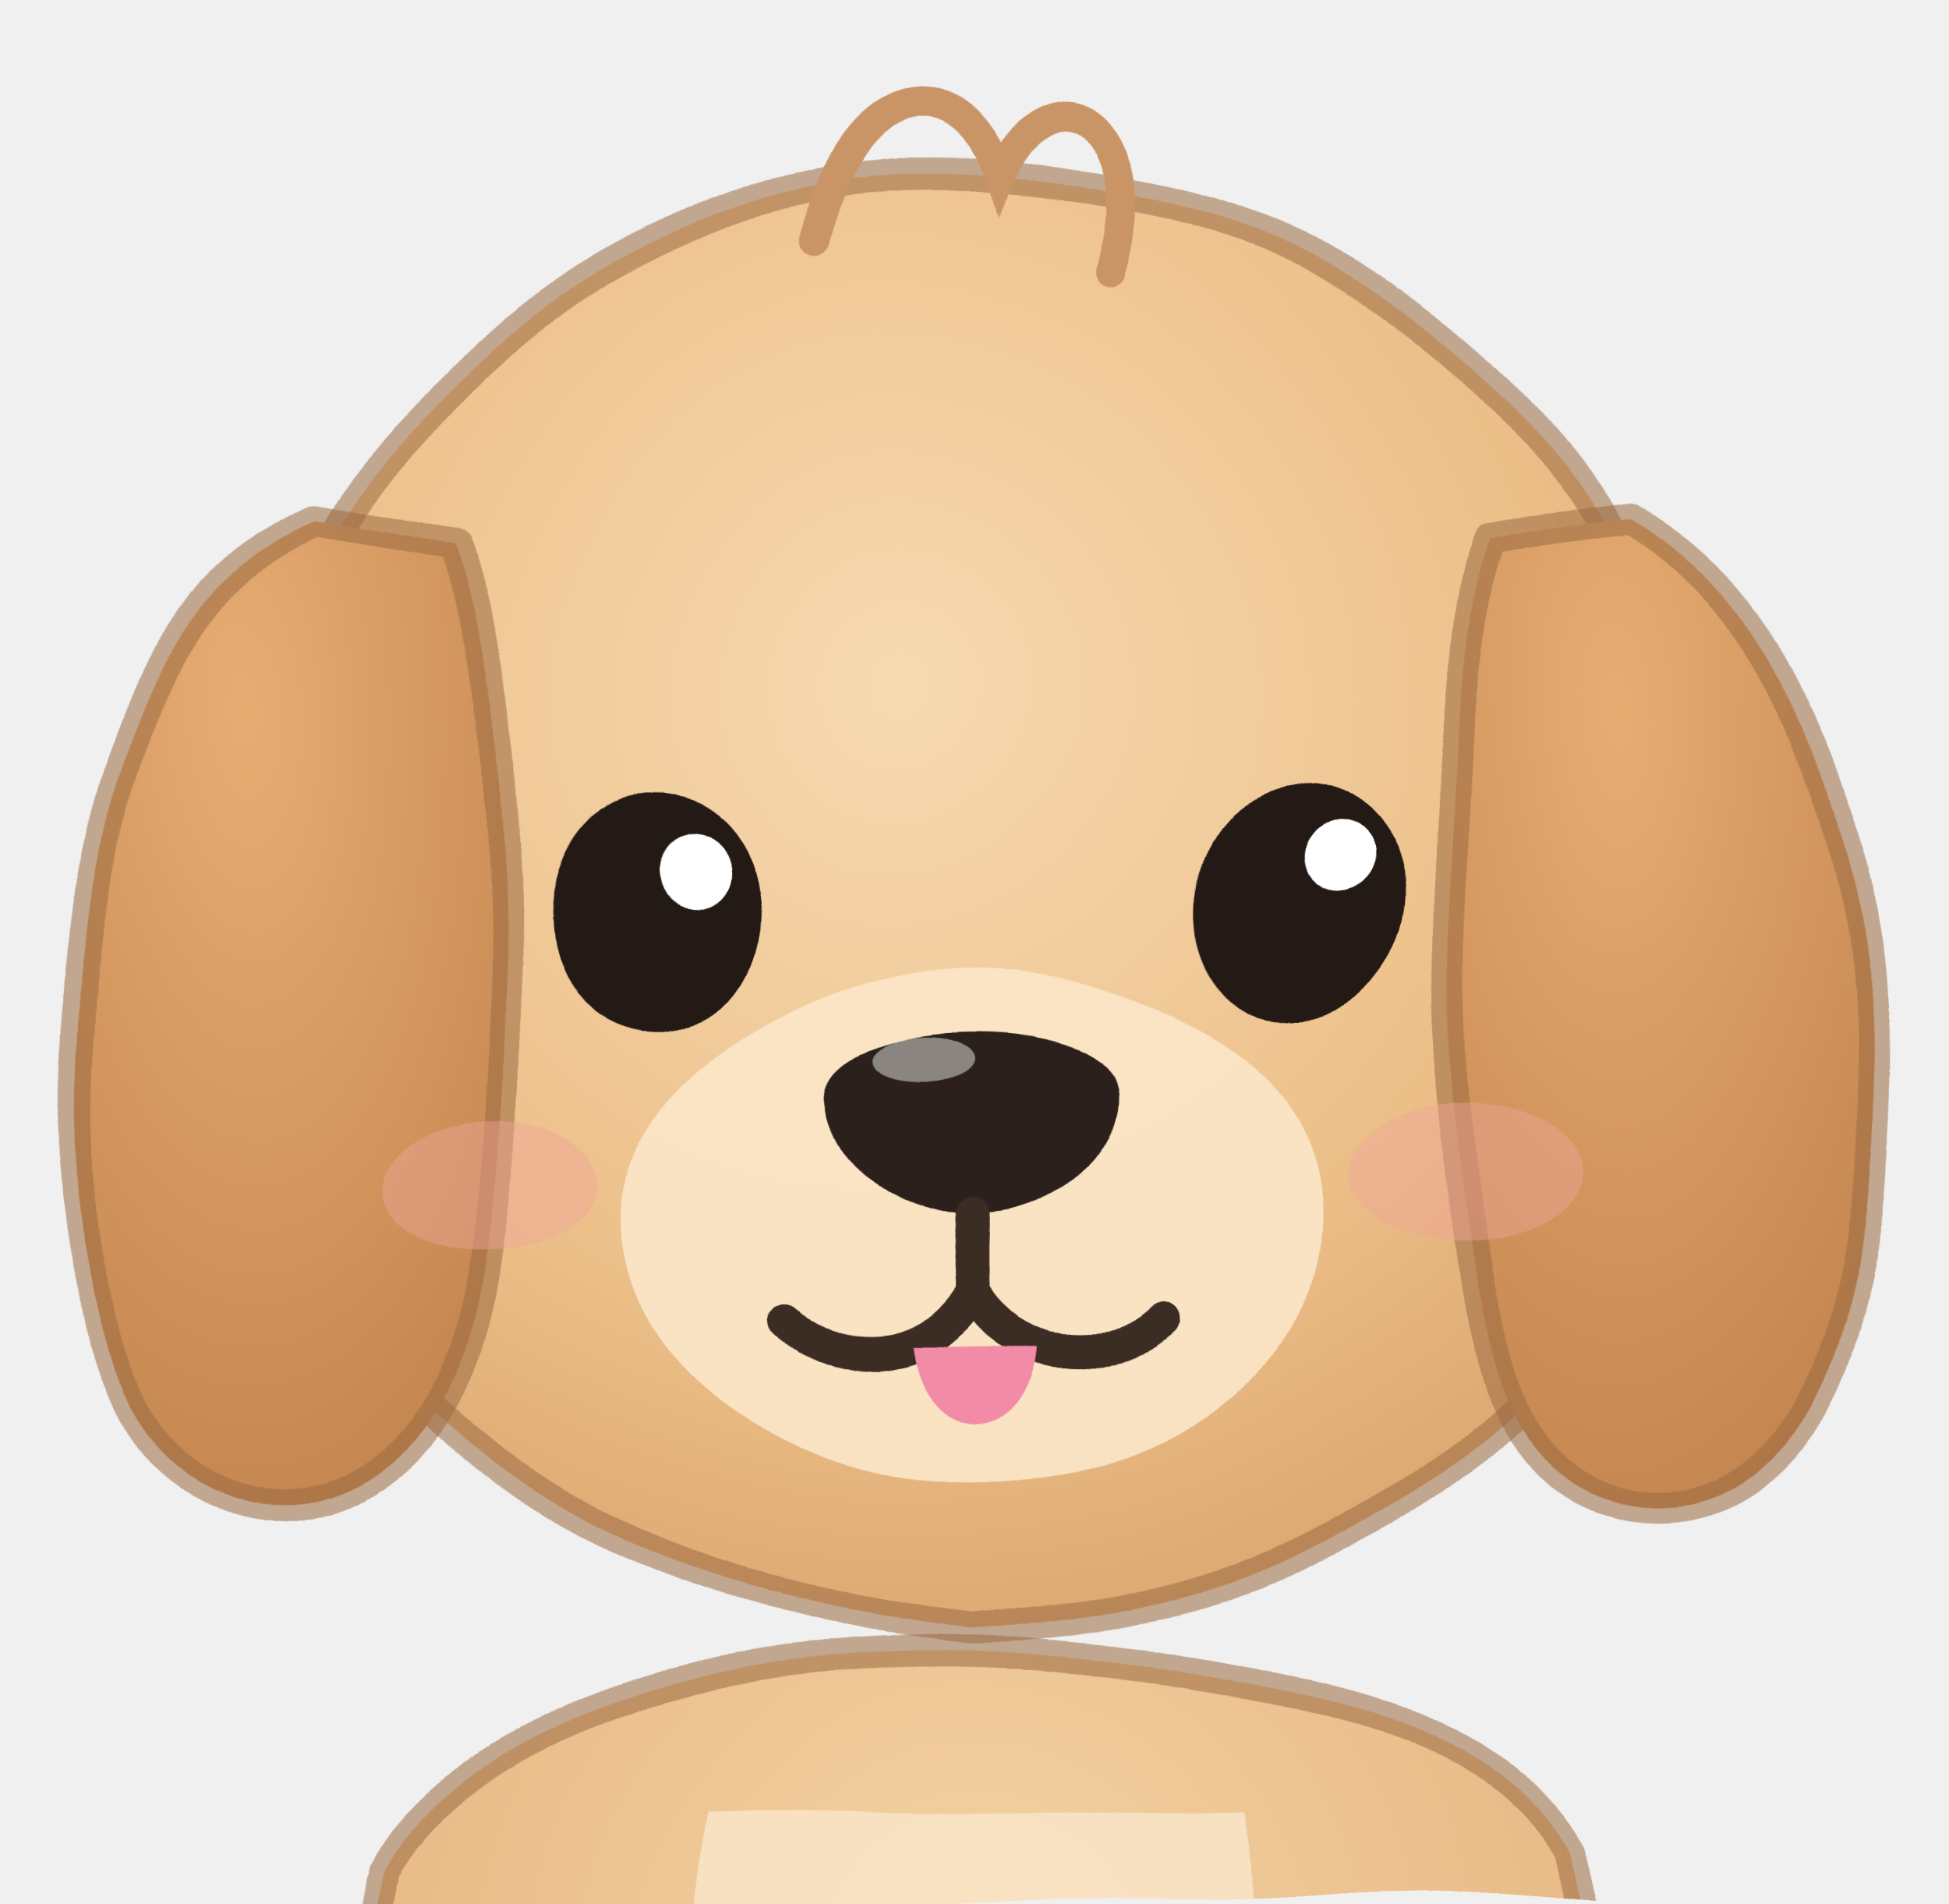
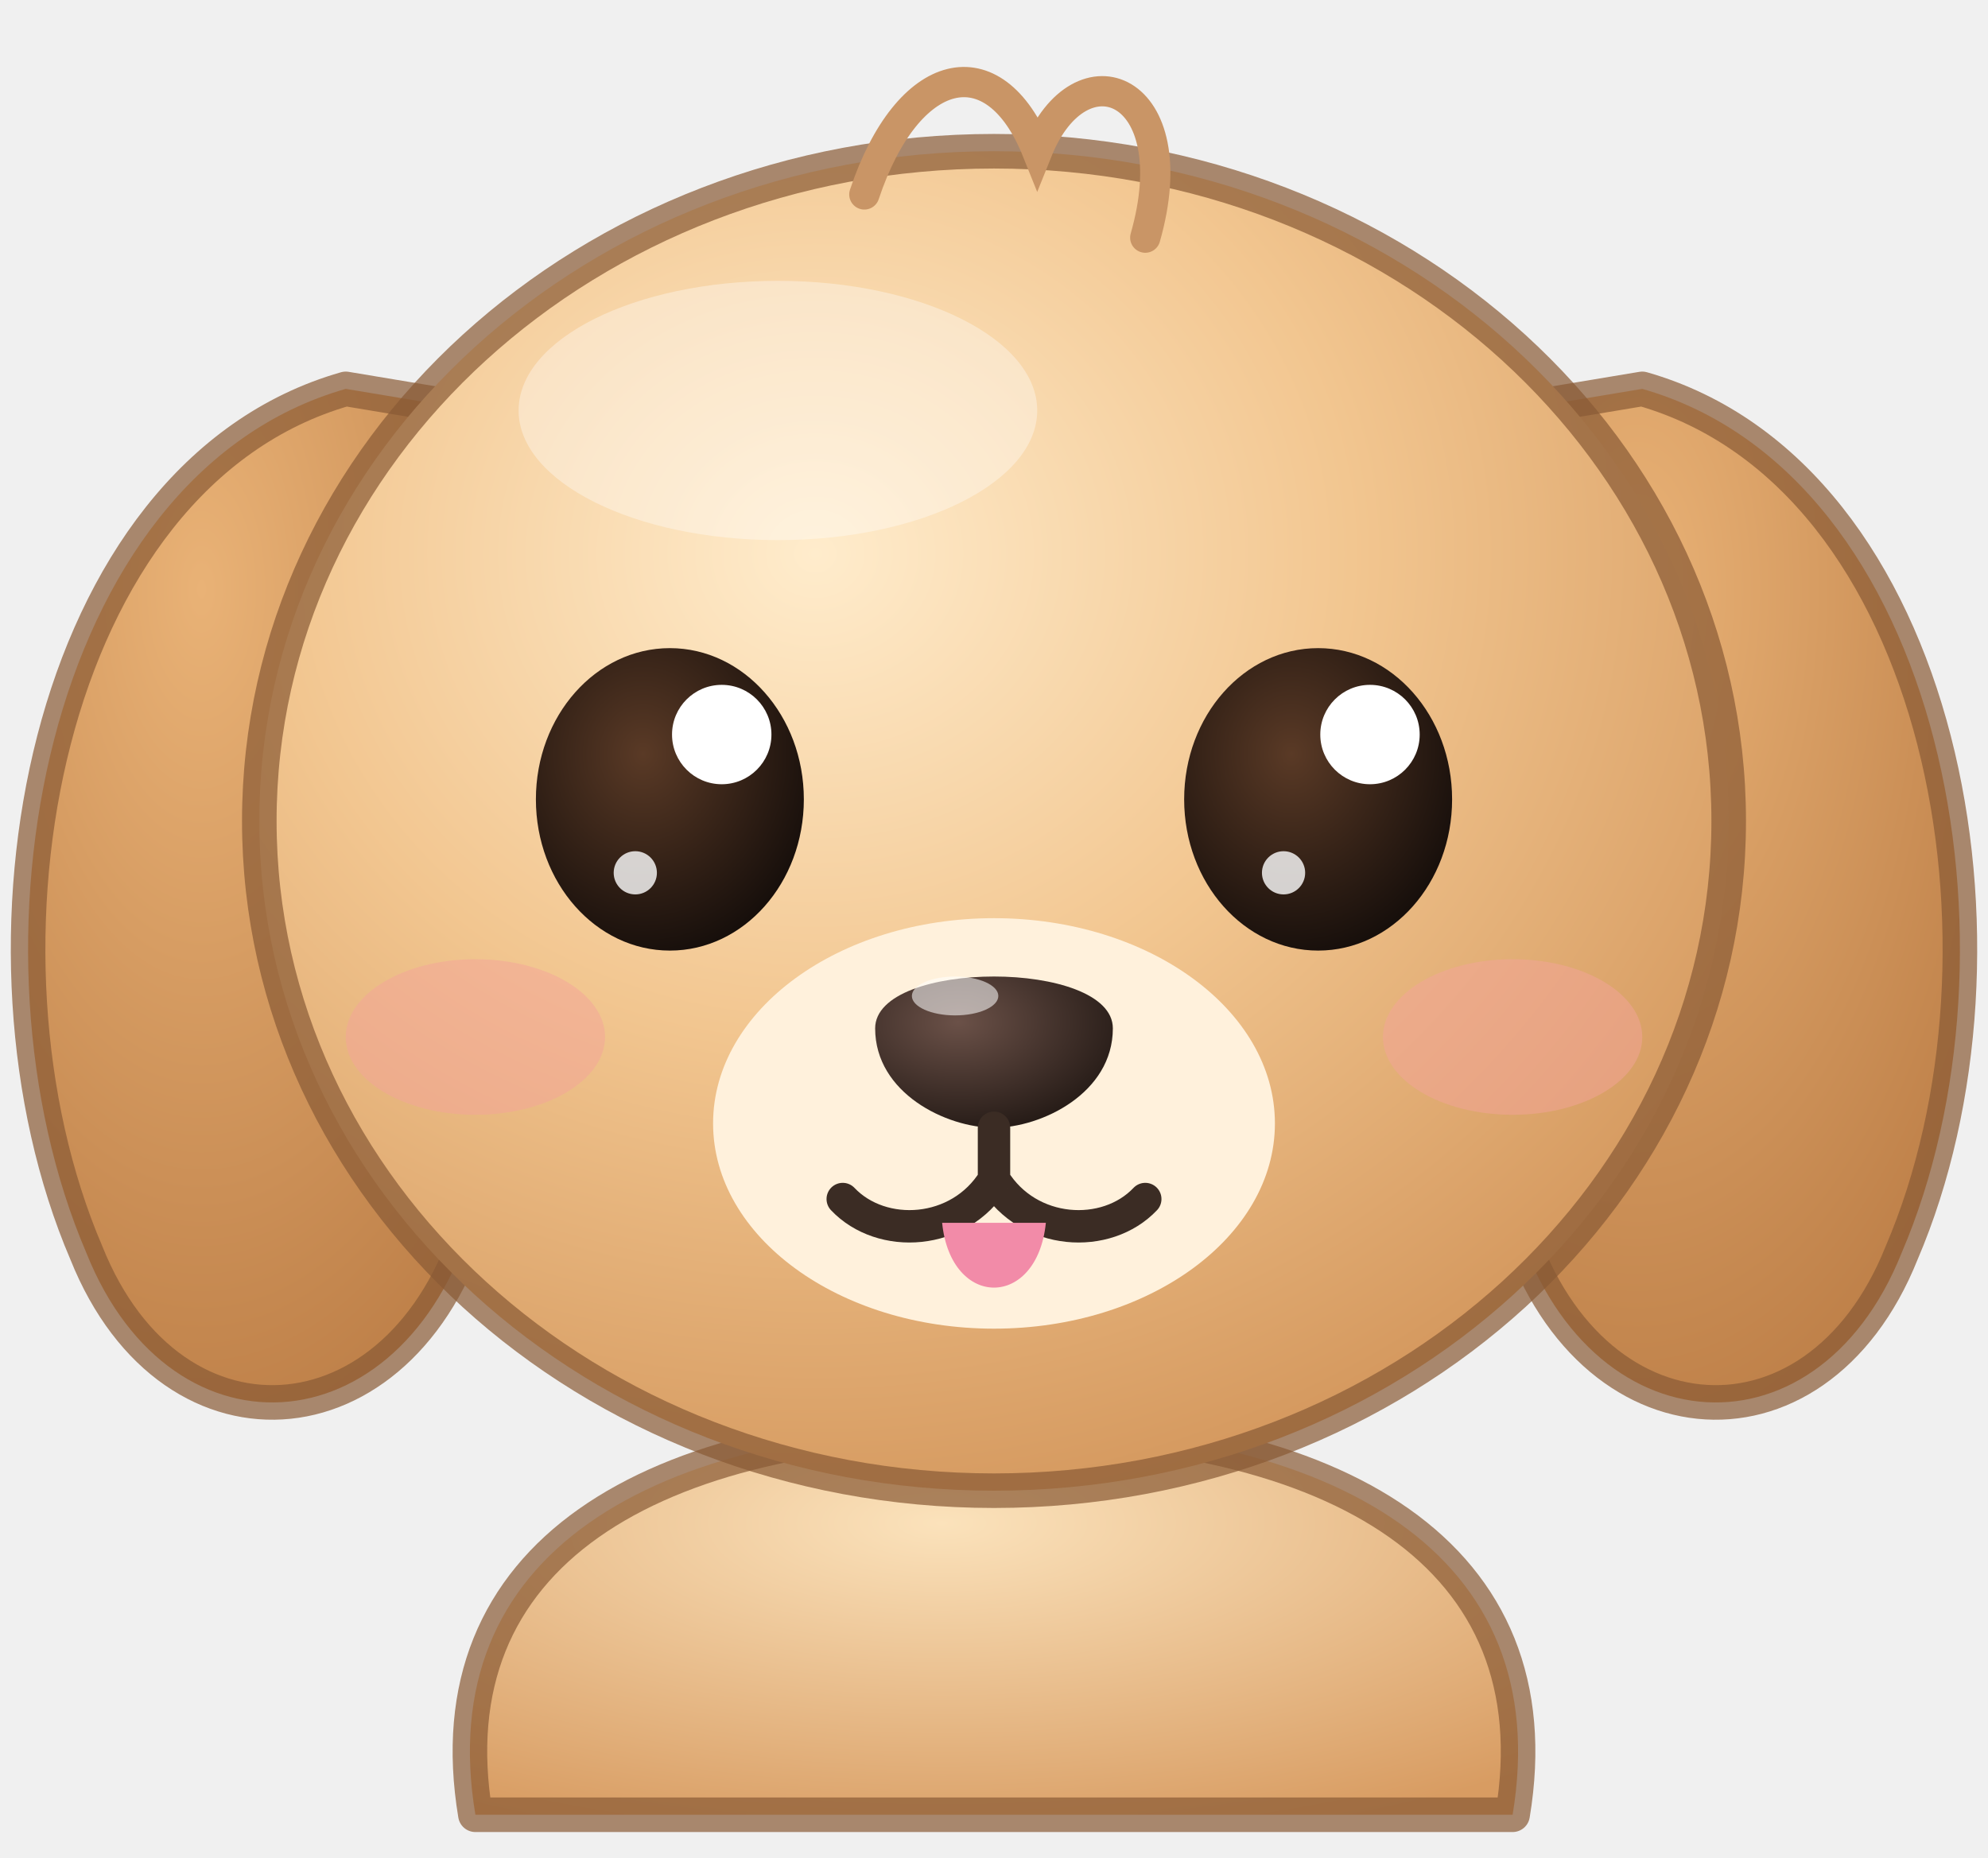
- <svg xmlns="http://www.w3.org/2000/svg" viewBox="17 10 86 84" aria-hidden="true">
+ <svg xmlns="http://www.w3.org/2000/svg" viewBox="14 12 92 86" aria-hidden="true">
  <defs>
-     <radialGradient id="ifur" cx=".45" cy=".35" r=".75">
-       <stop offset="0" stop-color="#f7dab2" />
-       <stop offset=".6" stop-color="#ecbf88" />
-       <stop offset="1" stop-color="#d79e68" />
+     <radialGradient id="ifur" cx=".38" cy=".3" r=".8">
+       <stop offset="0" stop-color="#ffeccc" />
+       <stop offset=".45" stop-color="#f2c690" />
+       <stop offset="1" stop-color="#cf9055" />
    </radialGradient>
-     <radialGradient id="ibody" cx=".5" cy=".25" r=".85">
-       <stop offset="0" stop-color="#f4d3a5" />
-       <stop offset="1" stop-color="#dfa86f" />
+     <radialGradient id="ibody" cx=".45" cy=".25" r=".85">
+       <stop offset="0" stop-color="#fbe2bb" />
+       <stop offset="1" stop-color="#d89c62" />
    </radialGradient>
-     <radialGradient id="iear" cx=".4" cy=".2" r=".9">
-       <stop offset="0" stop-color="#e6ad73" />
-       <stop offset="1" stop-color="#c2834c" />
+     <radialGradient id="iear" cx=".35" cy=".2" r=".95">
+       <stop offset="0" stop-color="#e9b276" />
+       <stop offset="1" stop-color="#b97a43" />
    </radialGradient>
-     <radialGradient id="ipetal" cx=".4" cy=".35" r=".7">
-       <stop offset="0" stop-color="#ffe680" />
-       <stop offset="1" stop-color="#f2bf2a" />
+     <radialGradient id="ieye" cx=".4" cy=".35" r=".7">
+       <stop offset="0" stop-color="#5a3a26" />
+       <stop offset="1" stop-color="#140d0a" />
    </radialGradient>
-     <filter id="iwc" x="-5%" y="-5%" width="110%" height="110%">
-       <feTurbulence type="fractalNoise" baseFrequency=".045" numOctaves="2" seed="7" result="n" />
-       <feDisplacementMap in="SourceGraphic" in2="n" scale="2.2" xChannelSelector="R" yChannelSelector="G" />
-     </filter>
+     <radialGradient id="inose" cx=".35" cy=".3" r=".8">
+       <stop offset="0" stop-color="#6b5148" />
+       <stop offset="1" stop-color="#1f1612" />
+     </radialGradient>
  </defs>
-   <g class="pup" filter="url(#iwc)">
-     <ellipse cx="60" cy="144" rx="34" ry="4.5" fill="#3b2c24" opacity=".13" />
-     <ellipse cx="38" cy="137" rx="10" ry="6.5" fill="#e2ab73" stroke="#9a6a43" stroke-opacity=".55" stroke-width="1.4" stroke-linejoin="round" />
-     <ellipse cx="82" cy="137" rx="10" ry="6.5" fill="#e2ab73" stroke="#9a6a43" stroke-opacity=".55" stroke-width="1.4" stroke-linejoin="round" />
-     <path d="M34 92C30 112 32 132 40 138H80C88 132 90 112 86 92 80 80 40 80 34 92Z" fill="url(#ibody)" stroke="#9a6a43" stroke-opacity=".55" stroke-width="1.4" stroke-linejoin="round" />
-     <path d="M48 90C46 104 52 116 60 121 68 116 74 104 72 90Z" fill="#f9e5c8" opacity=".85" />
-     <path d="M52 100l2 4M60 104v5M67 100l-2 4" stroke="#c99566" stroke-width="1.1" stroke-linecap="round" opacity=".6" />
-     <g class="leg-l">
-       <path d="M44 104C42 118 42 132 44 140 46 145 56 145 57 140 58 130 57 116 56 104Z" fill="#ecbf88" stroke="#9a6a43" stroke-opacity=".55" stroke-width="1.4" stroke-linejoin="round" />
-       <path d="M48 140v3M52 140v3" stroke="#9a6a43" stroke-opacity=".5" stroke-width="1" stroke-linecap="round" />
-     </g>
-     <g class="leg-r">
-       <path d="M64 100C66 111 70 119 75 122L85 120C81 111 77 103 75 97Z" fill="#ecbf88" stroke="#9a6a43" stroke-opacity=".55" stroke-width="1.4" stroke-linejoin="round" />
-       <ellipse cx="80" cy="127" rx="11.5" ry="10.5" fill="#efc795" stroke="#9a6a43" stroke-opacity=".55" stroke-width="1.4" stroke-linejoin="round" />
-       <ellipse cx="80" cy="130.5" rx="5.6" ry="4.6" fill="#4a3a33" />
-       <circle cx="73.4" cy="124.6" r="2" fill="#4a3a33" />
-       <circle cx="77.4" cy="121.4" r="2" fill="#4a3a33" />
-       <circle cx="82.6" cy="121.4" r="2" fill="#4a3a33" />
-       <circle cx="86.6" cy="124.6" r="2" fill="#4a3a33" />
-     </g>
-     <path d="M60 18C80 18 92 32 92 50 92 66 84 80 60 82 36 80 28 66 28 50 28 32 40 18 60 18Z" fill="url(#ifur)" stroke="#9a6a43" stroke-opacity=".55" stroke-width="1.4" stroke-linejoin="round" />
-     <path class="ear-l" d="M31 33C20 39 17 60 23 72 27 79 36 77 38 67 40 55 40 42 37 34Z" fill="url(#iear)" stroke="#9a6a43" stroke-opacity=".55" stroke-width="1.4" stroke-linejoin="round" />
-     <path class="ear-r" d="M89 33C100 39 103 60 97 72 93 79 84 77 82 67 80 55 80 42 83 34Z" fill="url(#iear)" stroke="#9a6a43" stroke-opacity=".55" stroke-width="1.4" stroke-linejoin="round" />
-     <path d="M53 21C55 14 59 13 61 18 63 13 68 15 66 22" fill="none" stroke="#c99566" stroke-width="1.3" stroke-linecap="round" />
-     <ellipse cx="60" cy="64" rx="15.5" ry="11.5" fill="#fbe6c8" opacity=".92" />
-     <ellipse cx="38.5" cy="62" rx="5" ry="3" fill="#f0a49a" opacity=".45" />
-     <ellipse cx="81.5" cy="62" rx="5" ry="3" fill="#f0a49a" opacity=".45" />
-     <ellipse cx="46" cy="50" rx="4.6" ry="5.1" fill="#231a16" />
-     <ellipse cx="74" cy="50" rx="4.6" ry="5.1" fill="#231a16" />
-     <circle cx="47.6" cy="48.2" r="1.6" fill="#fff" />
-     <circle cx="75.6" cy="48.2" r="1.6" fill="#fff" />
-     <path d="M53.5 58C53.5 54.4 66.5 54.4 66.5 58 66.5 61.6 62.6 63.6 60 63.6 57.4 63.6 53.5 61.6 53.5 58Z" fill="#2b201c" />
-     <ellipse cx="57.8" cy="56.5" rx="2.2" ry="1" fill="#fff" opacity=".45" />
-     <path d="M60 63.6v3.4M60 67c-1.8 3.2-6.2 3.4-8.4 1.2M60 67c1.8 3.2 6.2 3.4 8.4 1.2" fill="none" stroke="#3b2c24" stroke-width="1.5" stroke-linecap="round" />
-     <path d="M57.2 69.4c.4 4.6 5.2 4.6 5.6 0z" fill="#f28ba8" />
+   <g class="pup">
+     <path d="M36 96C34 84 44 78 60 78S86 84 84 96Z" fill="url(#ibody)" stroke="#8a5a35" stroke-opacity=".7" stroke-width="1.6" stroke-linejoin="round" />
+     <path class="ear-l" d="M30 30C16 34 12 56 18 70 22 80 33 79 36 68 39 56 39 41 36 31Z" fill="url(#iear)" stroke="#8a5a35" stroke-opacity=".7" stroke-width="1.6" stroke-linejoin="round" />
+     <path class="ear-r" d="M90 30C104 34 108 56 102 70 98 80 87 79 84 68 81 56 81 41 84 31Z" fill="url(#iear)" stroke="#8a5a35" stroke-opacity=".7" stroke-width="1.6" stroke-linejoin="round" />
+     <ellipse cx="60" cy="50" rx="34" ry="31" fill="url(#ifur)" stroke="#8a5a35" stroke-opacity=".7" stroke-width="1.6" stroke-linejoin="round" />
+     <ellipse cx="50" cy="31" rx="12" ry="6" fill="#fff" opacity=".35" />
+     <path d="M54 21C56 15 60 14 62 19 64 14 69 16 67 23" fill="none" stroke="#c99566" stroke-width="1.4" stroke-linecap="round" />
+     <ellipse cx="60" cy="64" rx="13" ry="9.5" fill="#fff1dc" />
+     <ellipse cx="36" cy="60" rx="6" ry="3.6" fill="#f3a39a" opacity=".5" />
+     <ellipse cx="84" cy="60" rx="6" ry="3.6" fill="#f3a39a" opacity=".5" />
+     <ellipse cx="45" cy="49" rx="6.2" ry="7" fill="url(#ieye)" />
+     <ellipse cx="75" cy="49" rx="6.2" ry="7" fill="url(#ieye)" />
+     <circle cx="47.4" cy="46" r="2.3" fill="#fff" />
+     <circle cx="77.4" cy="46" r="2.3" fill="#fff" />
+     <circle cx="43.4" cy="52.4" r="1" fill="#fff" opacity=".8" />
+     <circle cx="73.4" cy="52.4" r="1" fill="#fff" opacity=".8" />
+     <path d="M54.5 59.6C54.5 56.4 65.5 56.4 65.5 59.6 65.5 62.6 62.2 64.2 60 64.2 57.8 64.2 54.5 62.6 54.5 59.6Z" fill="url(#inose)" />
+     <ellipse cx="58.2" cy="58.1" rx="2" ry=".9" fill="#fff" opacity=".55" />
+     <path d="M60 64.2v2.4M60 66.6c-1.6 2.6-5.2 2.8-7 .9M60 66.6c1.6 2.6 5.2 2.8 7 .9" fill="none" stroke="#3b2c24" stroke-width="1.5" stroke-linecap="round" />
+     <path d="M57.6 68.6c.4 4 4.4 4 4.8 0z" fill="#f28ba8" />
  </g>
</svg>
